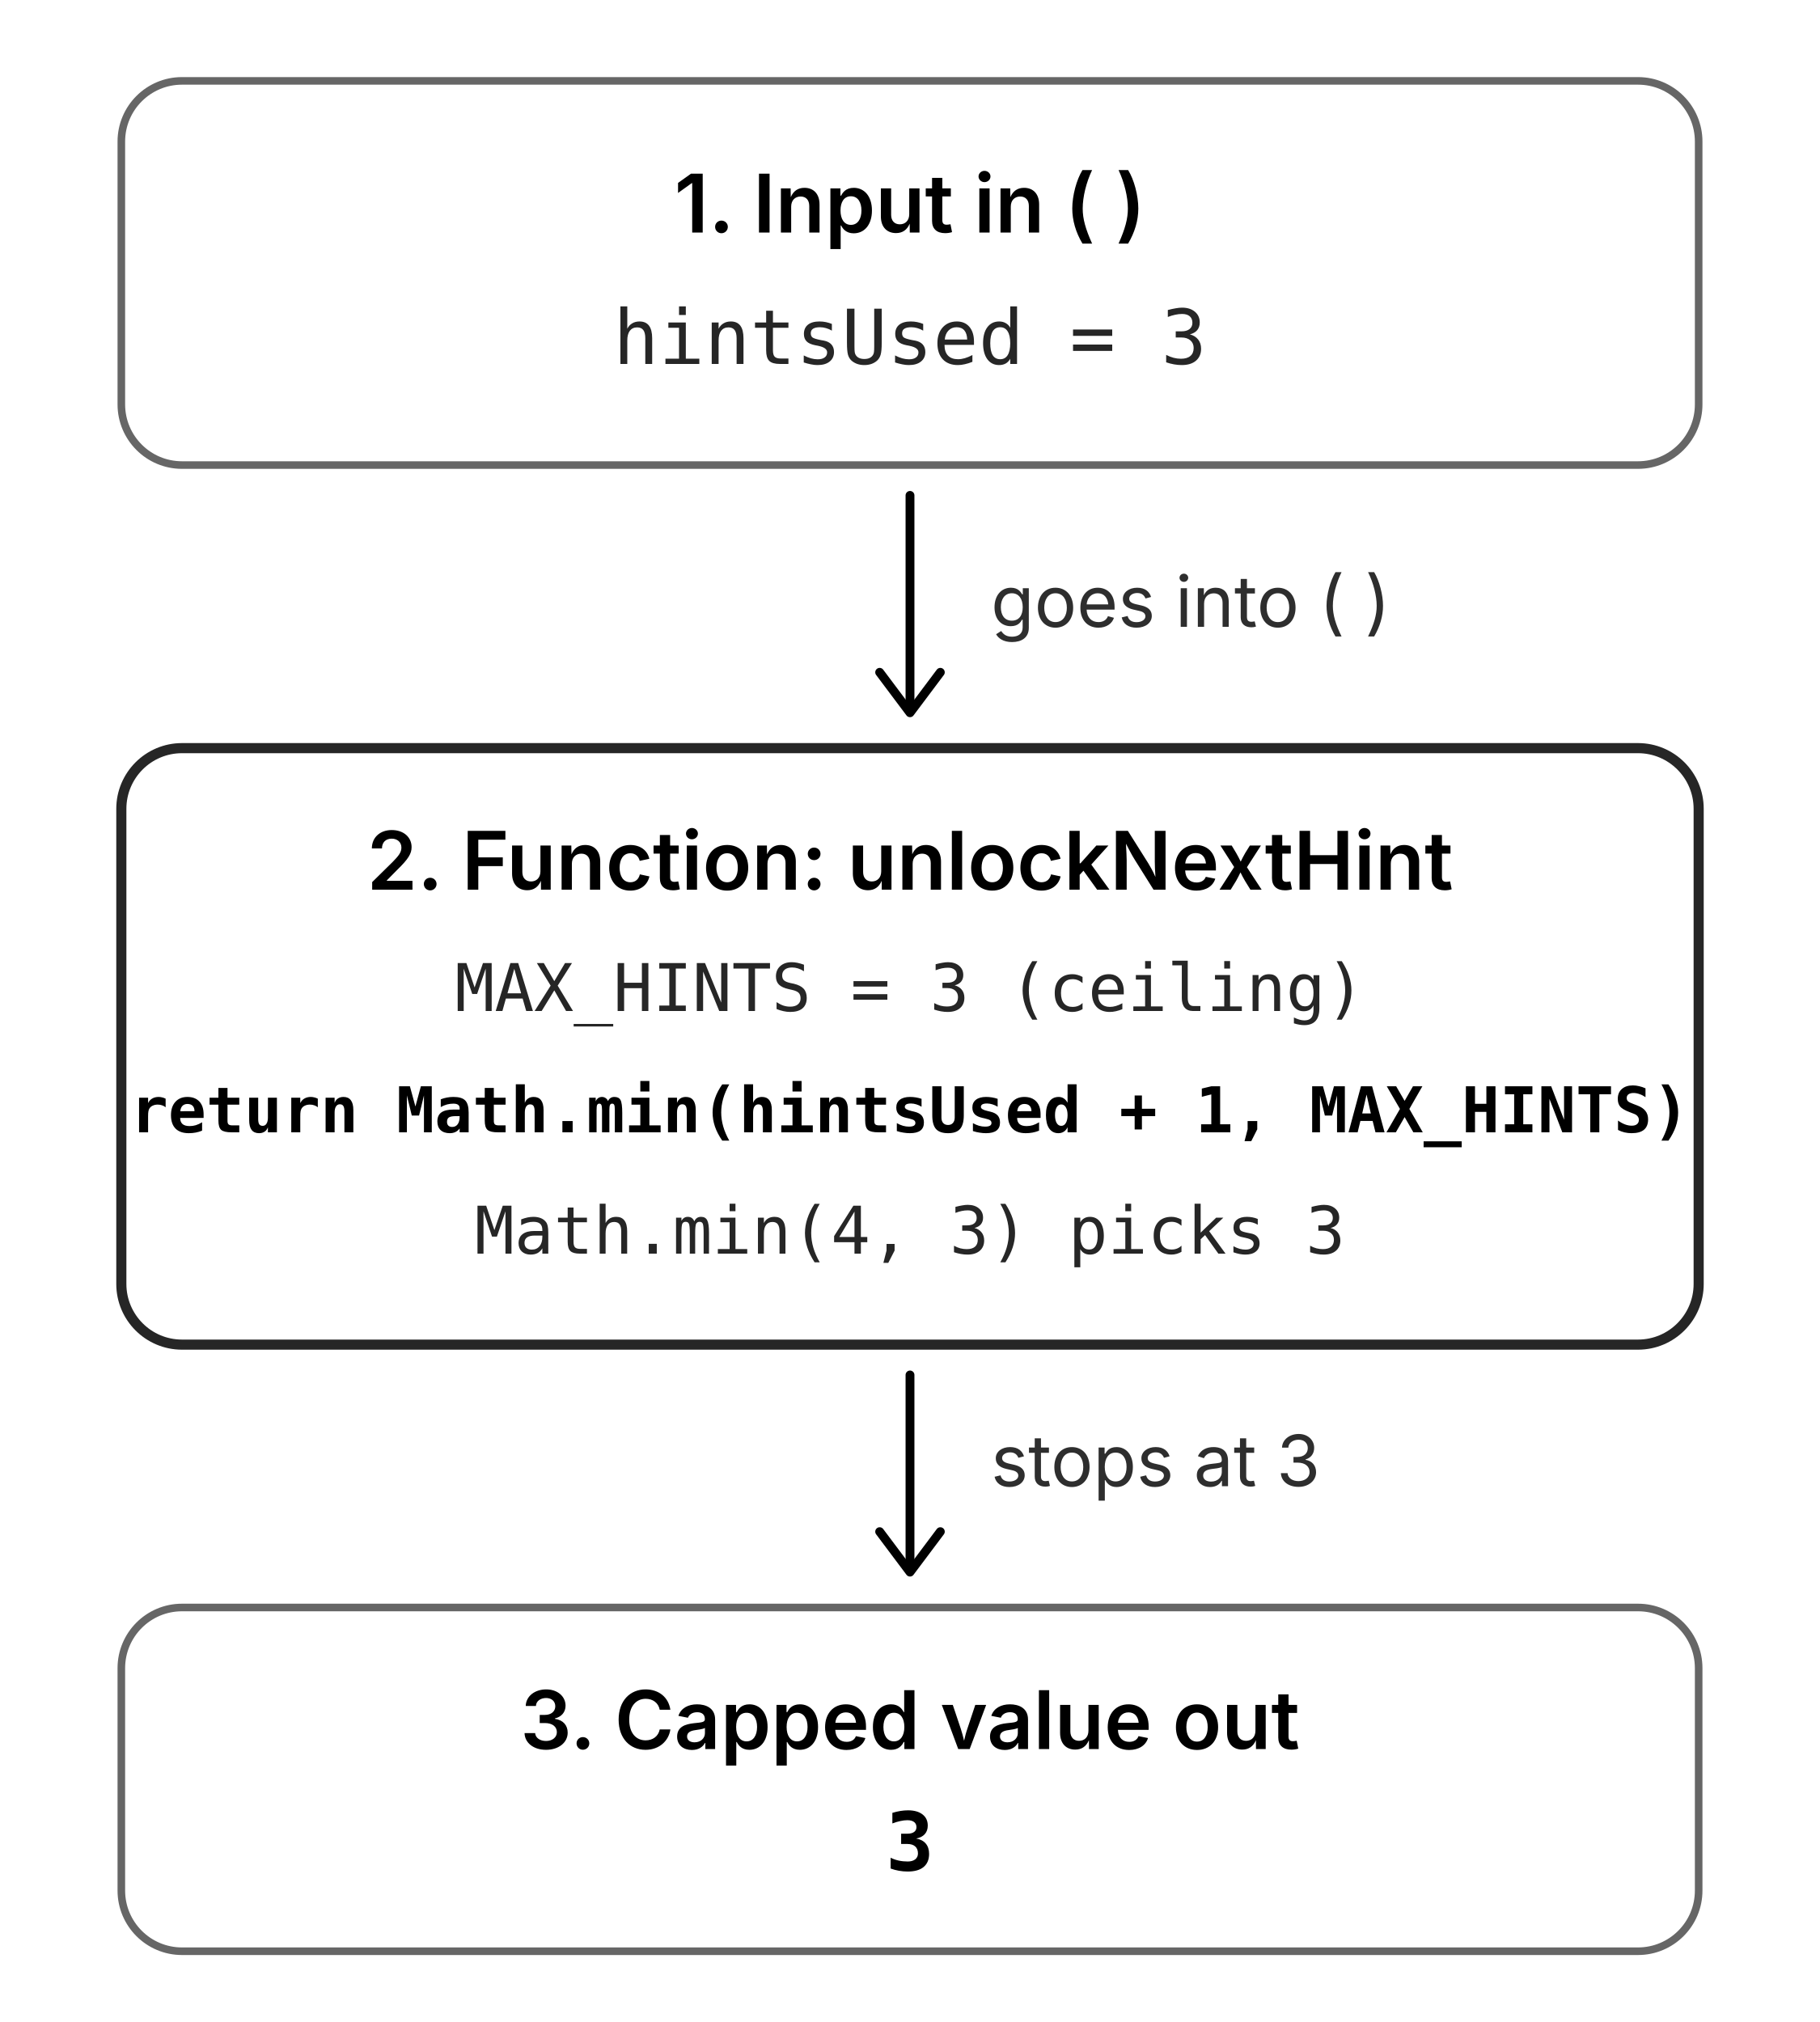
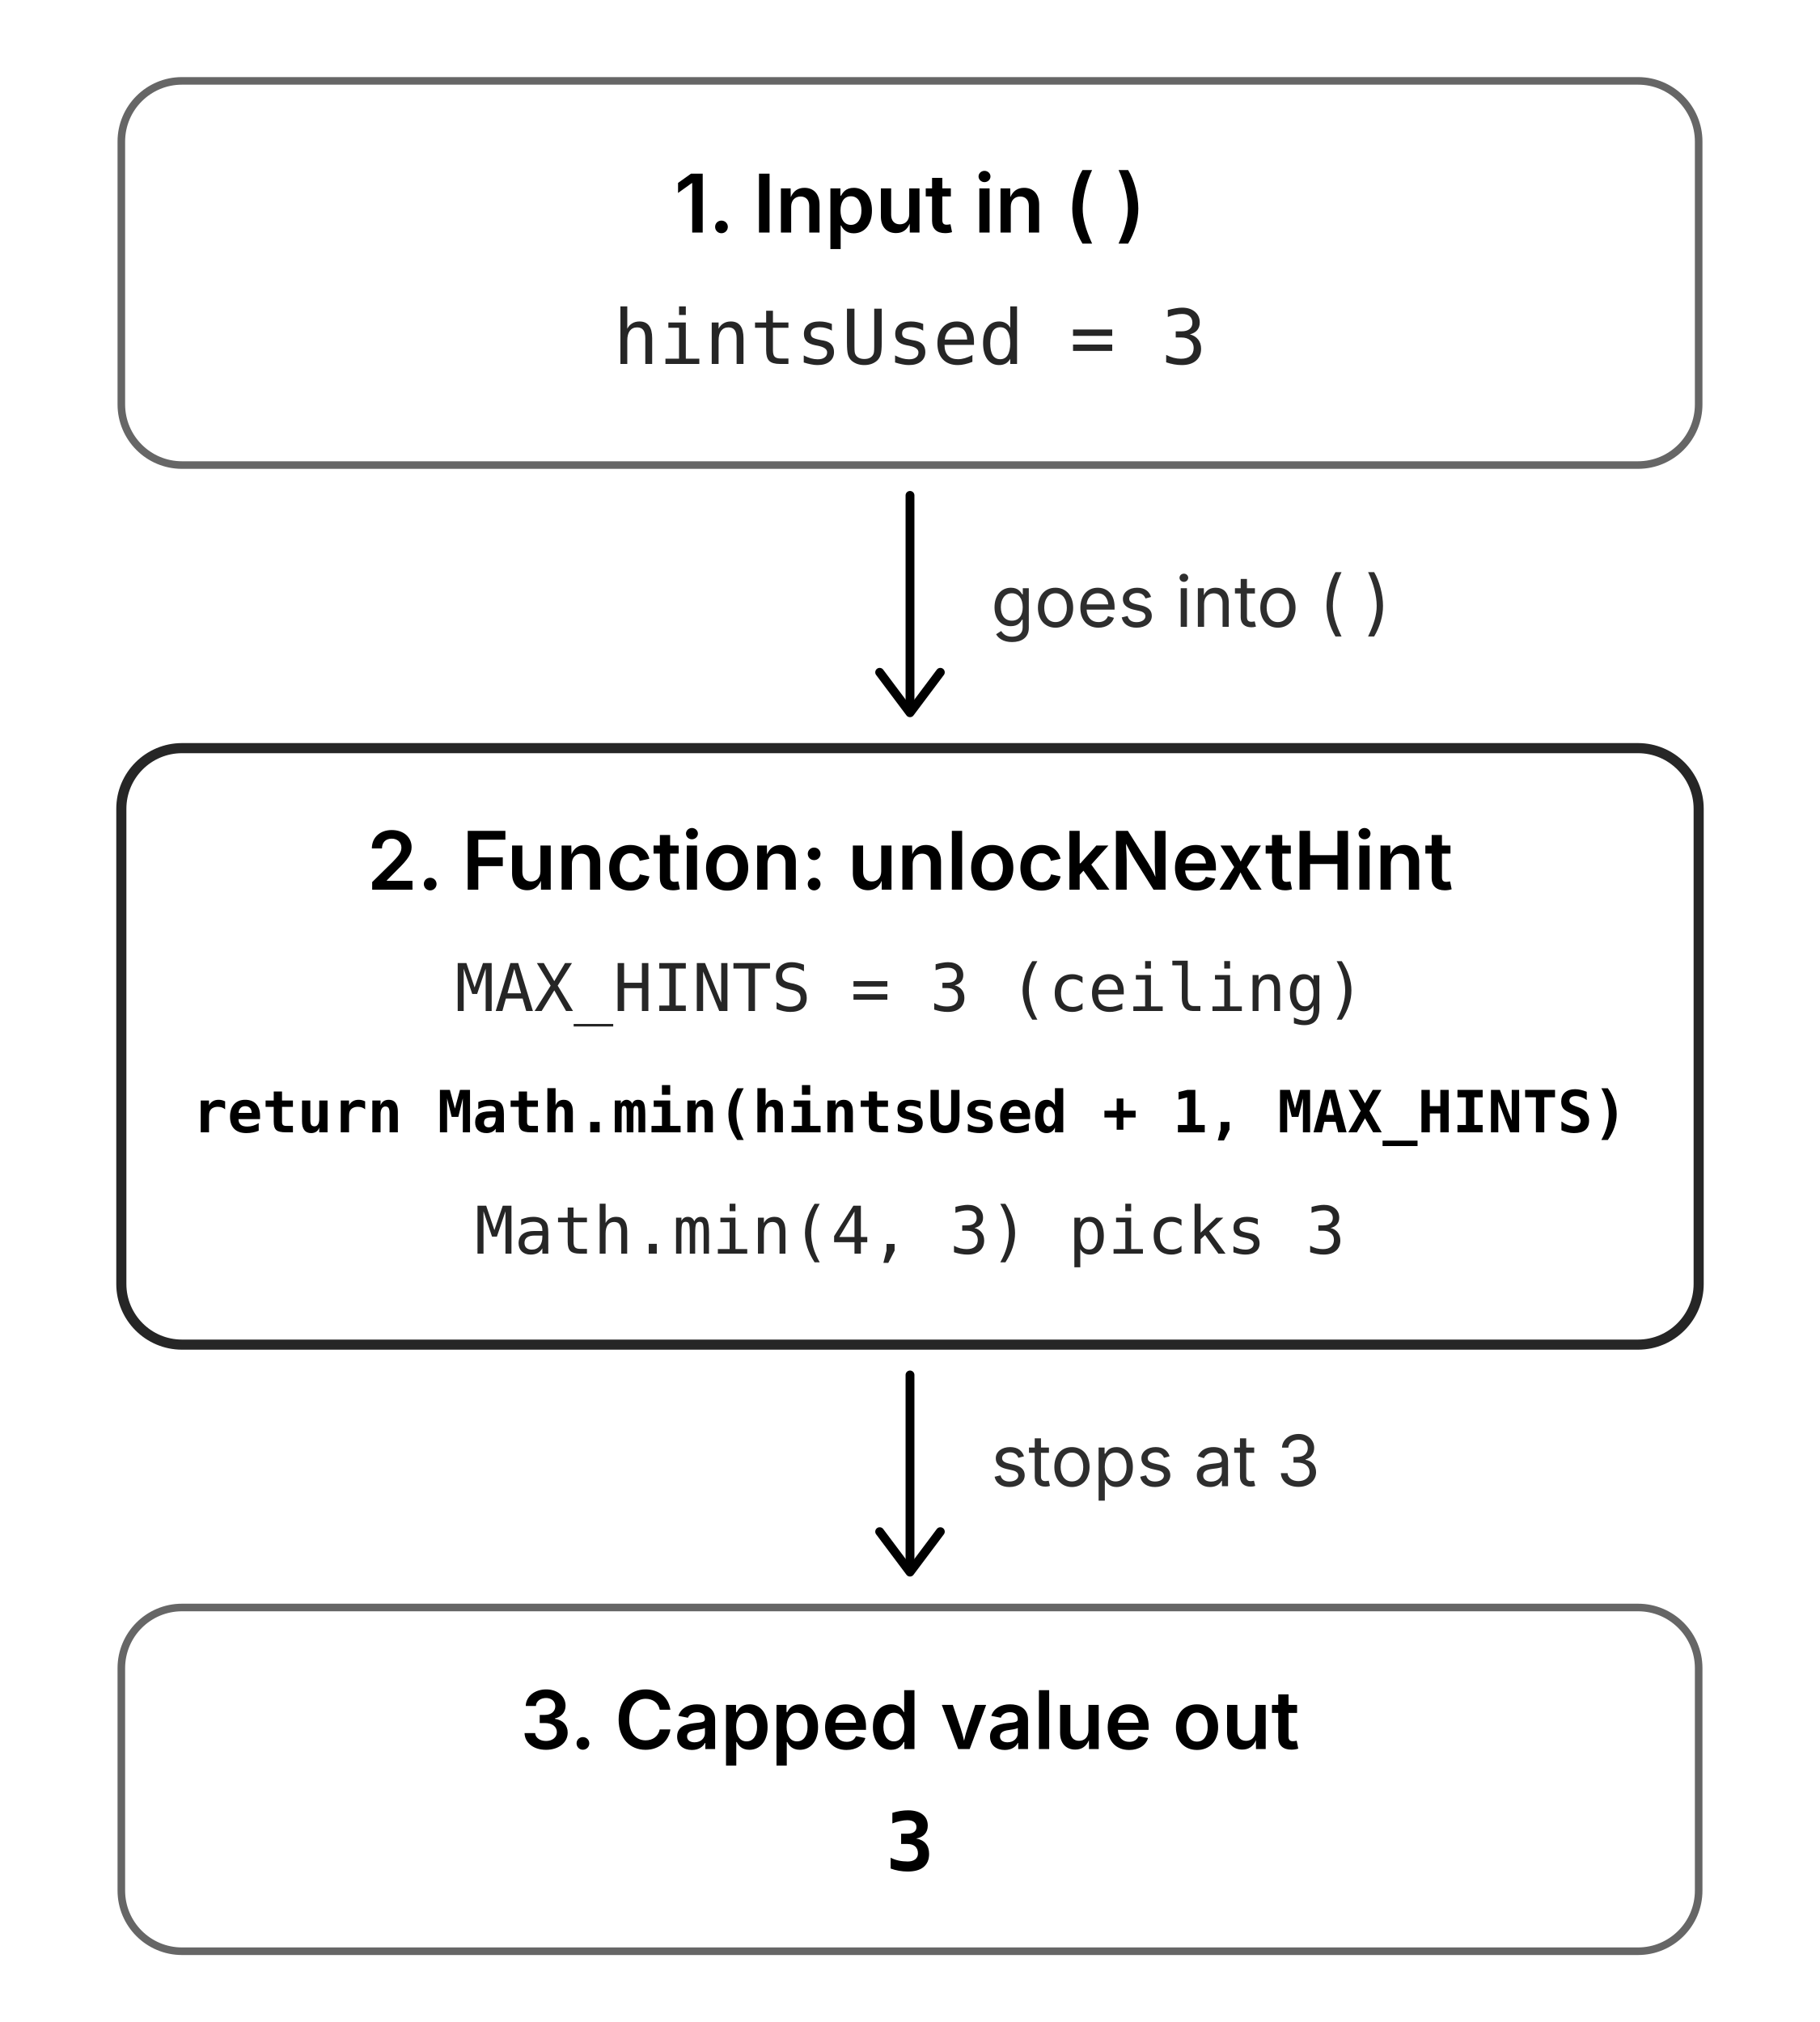
<svg xmlns="http://www.w3.org/2000/svg" viewBox="0 0 360 400" role="img" aria-label="Vertical flow diagram from top to bottom: an input value (hintsUsed = 3) goes into the function box unlockNextHint(hintsUsed), which runs Math.min(hintsUsed + 1, MAX_HINTS) where MAX_HINTS is 3, picks the smaller number between 4 and 3, and returns 3.">
  <g fill="currentColor" font-family="Inter, system-ui, -apple-system, sans-serif" style="font-variant-ligatures: none; font-feature-settings: 'liga' 0, 'calt' 0">
    <rect x="24" y="16" width="312" height="76" rx="12" fill="none" stroke="currentColor" stroke-opacity="0.6" stroke-width="1.5" />
    <text x="180" y="46" text-anchor="middle" font-size="16" font-weight="600">1. Input in ( )</text>
    <text x="180" y="72" text-anchor="middle" font-family="JetBrains Mono, monospace" font-size="15" opacity="0.85">hintsUsed = 3</text>
    <line x1="180" y1="98" x2="180" y2="140" stroke="currentColor" stroke-width="1.75" stroke-linecap="round" />
    <polyline points="174,133 180,141 186,133" fill="none" stroke="currentColor" stroke-width="1.75" stroke-linecap="round" stroke-linejoin="round" />
    <text x="196" y="124" text-anchor="start" font-size="14" opacity="0.82">goes into ( )</text>
    <rect x="24" y="148" width="312" height="118" rx="12" fill="none" stroke="currentColor" stroke-opacity="0.85" stroke-width="2" />
    <text x="180" y="176" text-anchor="middle" font-size="16" font-weight="600">2. Function: unlockNextHint</text>
    <text x="180" y="200" text-anchor="middle" font-family="JetBrains Mono, monospace" font-size="13" opacity="0.85">MAX_HINTS = 3 (ceiling)</text>
-     <text x="180" y="224" text-anchor="middle" font-family="JetBrains Mono, monospace" font-size="12.5" font-weight="600">return Math.min(hintsUsed + 1, MAX_HINTS)</text>
+     <text x="180" y="224" text-anchor="middle" font-family="JetBrains Mono, monospace" font-size="11.5" font-weight="600">return Math.min(hintsUsed + 1, MAX_HINTS)</text>
    <text x="180" y="248" text-anchor="middle" font-family="JetBrains Mono, monospace" font-size="13" opacity="0.85">Math.min(4, 3) picks 3</text>
    <line x1="180" y1="272" x2="180" y2="310" stroke="currentColor" stroke-width="1.75" stroke-linecap="round" />
    <polyline points="174,303 180,311 186,303" fill="none" stroke="currentColor" stroke-width="1.75" stroke-linecap="round" stroke-linejoin="round" />
    <text x="196" y="294" text-anchor="start" font-size="14" opacity="0.82">stops at 3</text>
    <rect x="24" y="318" width="312" height="68" rx="12" fill="none" stroke="currentColor" stroke-opacity="0.6" stroke-width="1.5" />
    <text x="180" y="346" text-anchor="middle" font-size="16" font-weight="600">3. Capped value out</text>
    <text x="180" y="370" text-anchor="middle" font-family="JetBrains Mono, monospace" font-size="16" font-weight="600">3</text>
  </g>
</svg>
